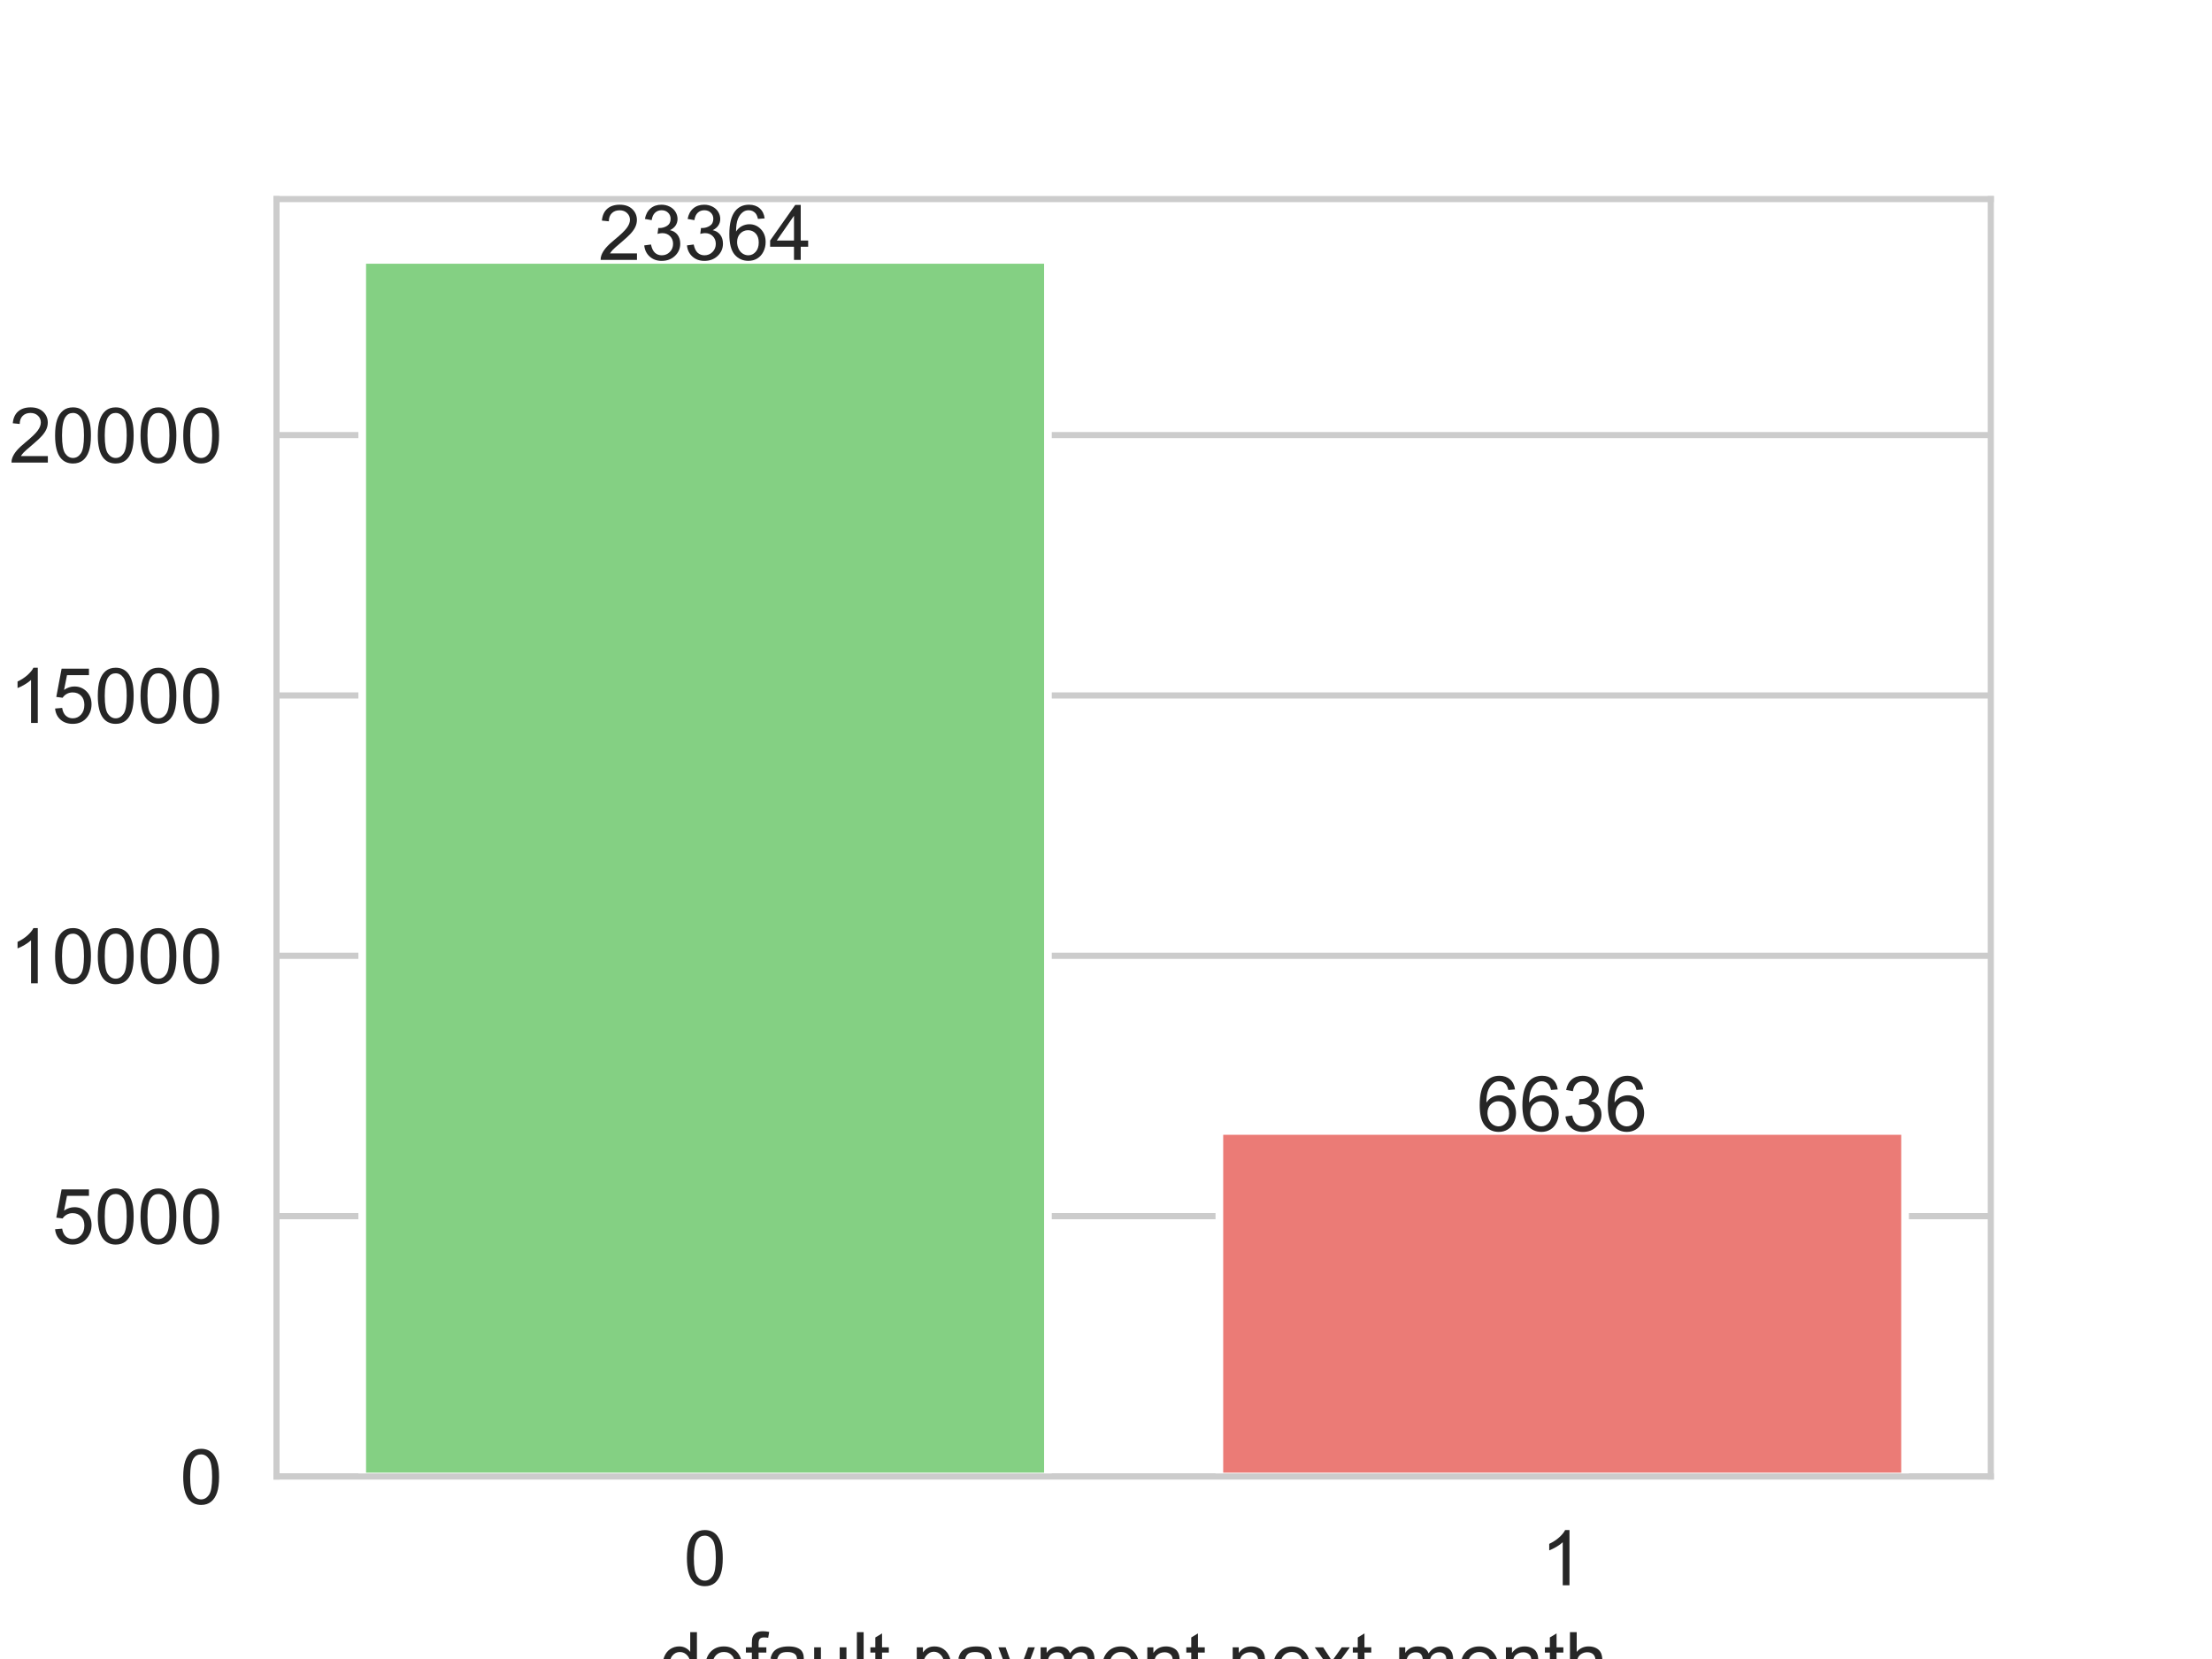
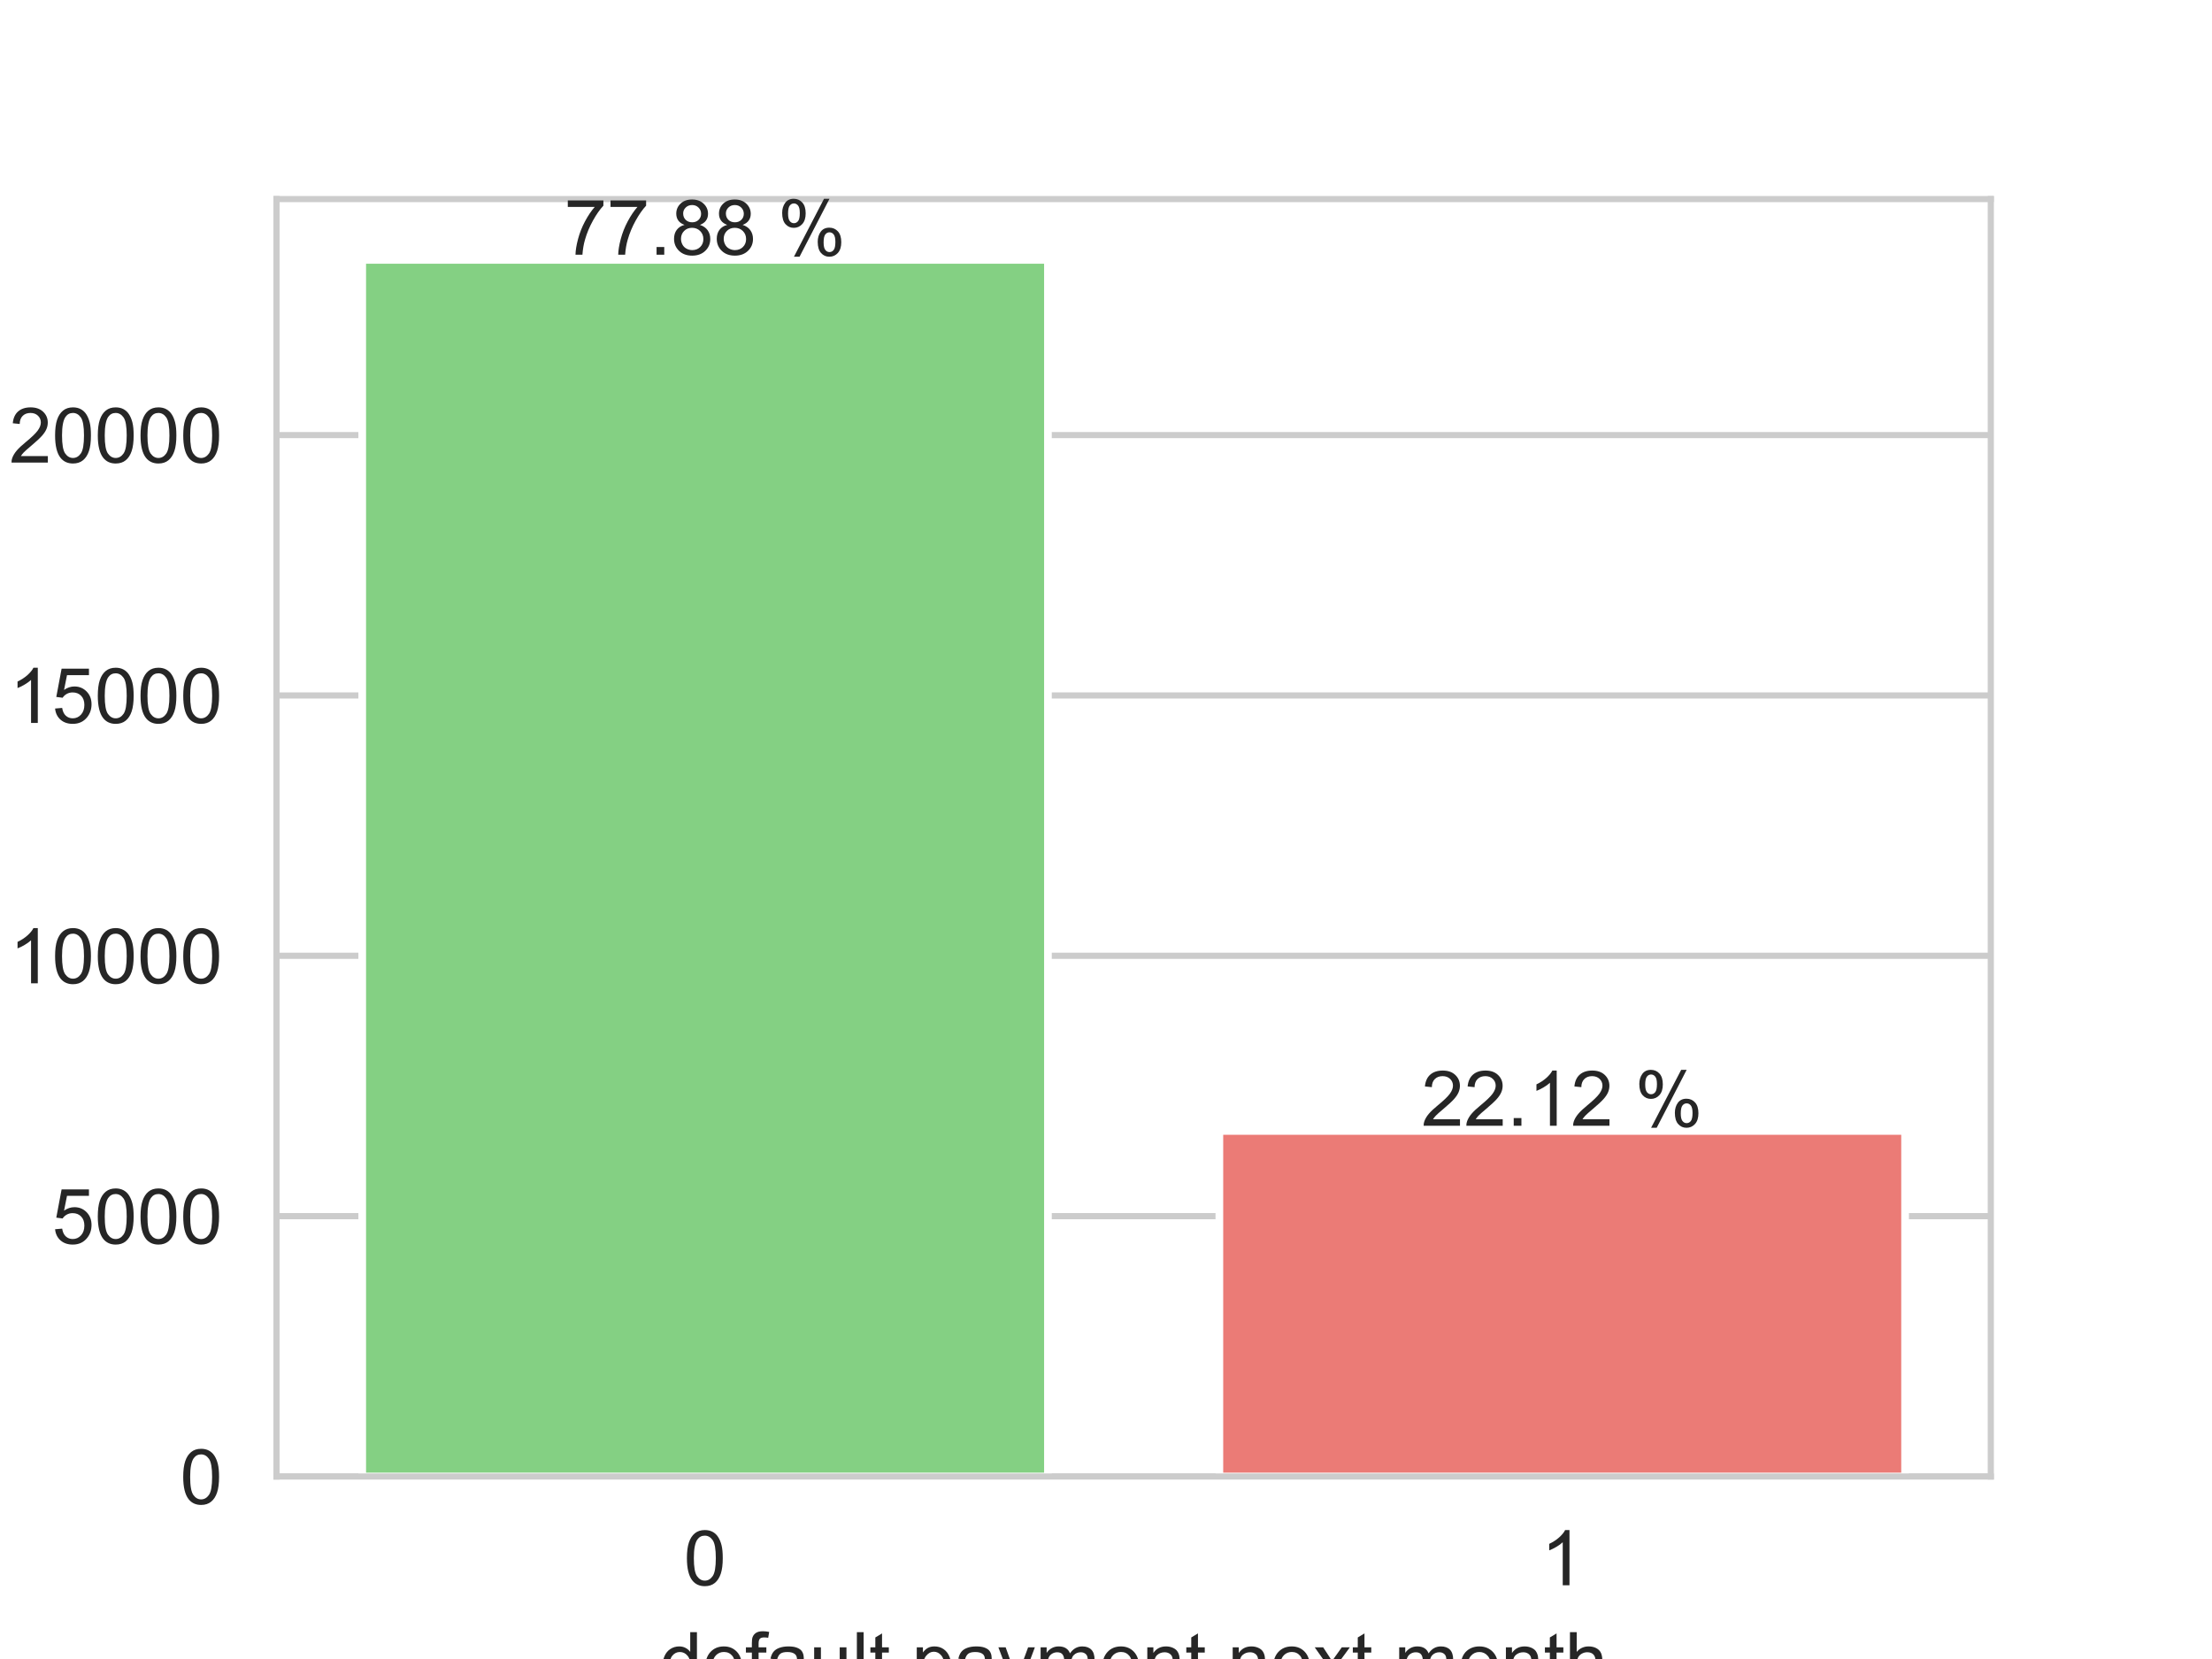
<svg xmlns="http://www.w3.org/2000/svg" xmlns:xlink="http://www.w3.org/1999/xlink" height="216pt" version="1.1" viewBox="0 0 288 216" width="288pt">
  <defs>
    <style type="text/css">*{stroke-linecap:butt;stroke-linejoin:round;}</style>
  </defs>
  <g id="figure_1">
    <g id="patch_1">
      <path d="M 0 216  L 288 216  L 288 0  L 0 0  z " style="fill:#ffffff;" />
    </g>
    <g id="axes_1">
      <g id="patch_2">
        <path d="M 36 192.24  L 259.2 192.24  L 259.2 25.92  L 36 25.92  z " style="fill:#ffffff;" />
      </g>
      <g id="matplotlib.axis_1">
        <g id="xtick_1">
          <g id="text_1">
            <g style="fill:#262626;" transform="translate(89.01953 206.3978)scale(0.1 -0.1)">
              <defs>
                <path d="M 4.156 35.297  Q 4.156 48 6.766 55.734  Q 9.375 63.484 14.516 67.672  Q 19.672 71.875 27.484 71.875  Q 33.25 71.875 37.594 69.547  Q 41.938 67.234 44.766 62.859  Q 47.609 58.5 49.219 52.219  Q 50.828 45.953 50.828 35.297  Q 50.828 22.703 48.234 14.969  Q 45.656 7.234 40.5 3  Q 35.359 -1.219 27.484 -1.219  Q 17.141 -1.219 11.234 6.203  Q 4.156 15.141 4.156 35.297  z M 13.188 35.297  Q 13.188 17.672 17.312 11.828  Q 21.438 6 27.484 6  Q 33.547 6 37.672 11.859  Q 41.797 17.719 41.797 35.297  Q 41.797 52.984 37.672 58.781  Q 33.547 64.594 27.391 64.594  Q 21.344 64.594 17.719 59.469  Q 13.188 52.938 13.188 35.297  z " id="ArialMT-48" />
              </defs>
              <use xlink:href="#ArialMT-48" />
            </g>
          </g>
        </g>
        <g id="xtick_2">
          <g id="text_2">
            <g style="fill:#262626;" transform="translate(200.6195 206.3978)scale(0.1 -0.1)">
              <defs>
                <path d="M 37.25 0  L 28.469 0  L 28.469 56  Q 25.297 52.984 20.141 49.953  Q 14.984 46.922 10.891 45.406  L 10.891 53.906  Q 18.266 57.375 23.781 62.297  Q 29.297 67.234 31.594 71.875  L 37.25 71.875  z " id="ArialMT-49" />
              </defs>
              <use xlink:href="#ArialMT-49" />
            </g>
          </g>
        </g>
        <g id="text_3">
          <g style="fill:#262626;" transform="translate(85.90078 219.665)scale(0.1 -0.1)">
            <defs>
              <path d="M 40.234 0  L 40.234 6.547  Q 35.297 -1.172 25.734 -1.172  Q 19.531 -1.172 14.328 2.25  Q 9.125 5.672 6.266 11.797  Q 3.422 17.922 3.422 25.875  Q 3.422 33.641 6 39.969  Q 8.594 46.297 13.766 49.656  Q 18.953 53.031 25.344 53.031  Q 30.031 53.031 33.688 51.047  Q 37.359 49.078 39.656 45.906  L 39.656 71.578  L 48.391 71.578  L 48.391 0  z M 12.453 25.875  Q 12.453 15.922 16.641 10.984  Q 20.844 6.062 26.562 6.062  Q 32.328 6.062 36.344 10.766  Q 40.375 15.484 40.375 25.141  Q 40.375 35.797 36.266 40.766  Q 32.172 45.75 26.172 45.75  Q 20.312 45.75 16.375 40.969  Q 12.453 36.188 12.453 25.875  z " id="ArialMT-100" />
              <path d="M 42.094 16.703  L 51.172 15.578  Q 49.031 7.625 43.219 3.219  Q 37.406 -1.172 28.375 -1.172  Q 17 -1.172 10.328 5.828  Q 3.656 12.844 3.656 25.484  Q 3.656 38.578 10.391 45.797  Q 17.141 53.031 27.875 53.031  Q 38.281 53.031 44.875 45.953  Q 51.469 38.875 51.469 26.031  Q 51.469 25.25 51.422 23.688  L 12.75 23.688  Q 13.234 15.141 17.578 10.594  Q 21.922 6.062 28.422 6.062  Q 33.25 6.062 36.672 8.594  Q 40.094 11.141 42.094 16.703  z M 13.234 30.906  L 42.188 30.906  Q 41.609 37.453 38.875 40.719  Q 34.672 45.797 27.984 45.797  Q 21.922 45.797 17.797 41.75  Q 13.672 37.703 13.234 30.906  z " id="ArialMT-101" />
              <path d="M 8.688 0  L 8.688 45.016  L 0.922 45.016  L 0.922 51.859  L 8.688 51.859  L 8.688 57.375  Q 8.688 62.594 9.625 65.141  Q 10.891 68.562 14.078 70.672  Q 17.281 72.797 23.047 72.797  Q 26.766 72.797 31.25 71.922  L 29.938 64.266  Q 27.203 64.75 24.75 64.75  Q 20.75 64.75 19.094 63.031  Q 17.438 61.328 17.438 56.641  L 17.438 51.859  L 27.547 51.859  L 27.547 45.016  L 17.438 45.016  L 17.438 0  z " id="ArialMT-102" />
              <path d="M 40.438 6.391  Q 35.547 2.25 31.031 0.531  Q 26.516 -1.172 21.344 -1.172  Q 12.797 -1.172 8.203 3  Q 3.609 7.172 3.609 13.672  Q 3.609 17.484 5.344 20.625  Q 7.078 23.781 9.891 25.688  Q 12.703 27.594 16.219 28.562  Q 18.797 29.25 24.031 29.891  Q 34.672 31.156 39.703 32.906  Q 39.75 34.719 39.75 35.203  Q 39.75 40.578 37.25 42.781  Q 33.891 45.75 27.25 45.75  Q 21.047 45.75 18.094 43.578  Q 15.141 41.406 13.719 35.891  L 5.125 37.062  Q 6.297 42.578 8.984 45.969  Q 11.672 49.359 16.75 51.188  Q 21.828 53.031 28.516 53.031  Q 35.156 53.031 39.297 51.469  Q 43.453 49.906 45.406 47.531  Q 47.359 45.172 48.141 41.547  Q 48.578 39.312 48.578 33.453  L 48.578 21.734  Q 48.578 9.469 49.141 6.219  Q 49.703 2.984 51.375 0  L 42.188 0  Q 40.828 2.734 40.438 6.391  z M 39.703 26.031  Q 34.906 24.078 25.344 22.703  Q 19.922 21.922 17.672 20.938  Q 15.438 19.969 14.203 18.094  Q 12.984 16.219 12.984 13.922  Q 12.984 10.406 15.641 8.062  Q 18.312 5.719 23.438 5.719  Q 28.516 5.719 32.469 7.938  Q 36.422 10.156 38.281 14.016  Q 39.703 17 39.703 22.797  z " id="ArialMT-97" />
              <path d="M 40.578 0  L 40.578 7.625  Q 34.516 -1.172 24.125 -1.172  Q 19.531 -1.172 15.547 0.578  Q 11.578 2.344 9.641 5  Q 7.719 7.672 6.938 11.531  Q 6.391 14.109 6.391 19.734  L 6.391 51.859  L 15.188 51.859  L 15.188 23.094  Q 15.188 16.219 15.719 13.812  Q 16.547 10.359 19.234 8.375  Q 21.922 6.391 25.875 6.391  Q 29.828 6.391 33.297 8.422  Q 36.766 10.453 38.203 13.938  Q 39.656 17.438 39.656 24.078  L 39.656 51.859  L 48.438 51.859  L 48.438 0  z " id="ArialMT-117" />
              <path d="M 6.391 0  L 6.391 71.578  L 15.188 71.578  L 15.188 0  z " id="ArialMT-108" />
              <path d="M 25.781 7.859  L 27.047 0.094  Q 23.344 -0.688 20.406 -0.688  Q 15.625 -0.688 12.984 0.828  Q 10.359 2.344 9.281 4.812  Q 8.203 7.281 8.203 15.188  L 8.203 45.016  L 1.766 45.016  L 1.766 51.859  L 8.203 51.859  L 8.203 64.703  L 16.938 69.969  L 16.938 51.859  L 25.781 51.859  L 25.781 45.016  L 16.938 45.016  L 16.938 14.703  Q 16.938 10.938 17.406 9.859  Q 17.875 8.797 18.922 8.156  Q 19.969 7.516 21.922 7.516  Q 23.391 7.516 25.781 7.859  z " id="ArialMT-116" />
              <path id="ArialMT-32" />
              <path d="M 6.594 -19.875  L 6.594 51.859  L 14.594 51.859  L 14.594 45.125  Q 17.438 49.078 21 51.047  Q 24.562 53.031 29.641 53.031  Q 36.281 53.031 41.359 49.609  Q 46.438 46.188 49.016 39.953  Q 51.609 33.734 51.609 26.312  Q 51.609 18.359 48.75 11.984  Q 45.906 5.609 40.453 2.219  Q 35.016 -1.172 29 -1.172  Q 24.609 -1.172 21.109 0.688  Q 17.625 2.547 15.375 5.375  L 15.375 -19.875  z M 14.547 25.641  Q 14.547 15.625 18.594 10.844  Q 22.656 6.062 28.422 6.062  Q 34.281 6.062 38.453 11.016  Q 42.625 15.969 42.625 26.375  Q 42.625 36.281 38.547 41.203  Q 34.469 46.141 28.812 46.141  Q 23.188 46.141 18.859 40.891  Q 14.547 35.641 14.547 25.641  z " id="ArialMT-112" />
              <path d="M 6.203 -19.969  L 5.219 -11.719  Q 8.109 -12.5 10.25 -12.5  Q 13.188 -12.5 14.938 -11.516  Q 16.703 -10.547 17.828 -8.797  Q 18.656 -7.469 20.516 -2.25  Q 20.75 -1.516 21.297 -0.094  L 1.609 51.859  L 11.078 51.859  L 21.875 21.828  Q 23.969 16.109 25.641 9.812  Q 27.156 15.875 29.25 21.625  L 40.328 51.859  L 49.125 51.859  L 29.391 -0.875  Q 26.219 -9.422 24.469 -12.641  Q 22.125 -17 19.094 -19.016  Q 16.062 -21.047 11.859 -21.047  Q 9.328 -21.047 6.203 -19.969  z " id="ArialMT-121" />
              <path d="M 6.594 0  L 6.594 51.859  L 14.453 51.859  L 14.453 44.578  Q 16.891 48.391 20.938 50.703  Q 25 53.031 30.172 53.031  Q 35.938 53.031 39.625 50.641  Q 43.312 48.25 44.828 43.953  Q 50.984 53.031 60.844 53.031  Q 68.562 53.031 72.703 48.75  Q 76.859 44.484 76.859 35.594  L 76.859 0  L 68.109 0  L 68.109 32.672  Q 68.109 37.938 67.25 40.25  Q 66.406 42.578 64.156 43.984  Q 61.922 45.406 58.891 45.406  Q 53.422 45.406 49.797 41.766  Q 46.188 38.141 46.188 30.125  L 46.188 0  L 37.406 0  L 37.406 33.688  Q 37.406 39.547 35.25 42.469  Q 33.109 45.406 28.219 45.406  Q 24.516 45.406 21.359 43.453  Q 18.219 41.5 16.797 37.734  Q 15.375 33.984 15.375 26.906  L 15.375 0  z " id="ArialMT-109" />
              <path d="M 6.594 0  L 6.594 51.859  L 14.5 51.859  L 14.5 44.484  Q 20.219 53.031 31 53.031  Q 35.688 53.031 39.625 51.344  Q 43.562 49.656 45.516 46.922  Q 47.469 44.188 48.25 40.438  Q 48.734 37.984 48.734 31.891  L 48.734 0  L 39.938 0  L 39.938 31.547  Q 39.938 36.922 38.906 39.578  Q 37.891 42.234 35.281 43.812  Q 32.672 45.406 29.156 45.406  Q 23.531 45.406 19.453 41.844  Q 15.375 38.281 15.375 28.328  L 15.375 0  z " id="ArialMT-110" />
              <path d="M 0.734 0  L 19.672 26.953  L 2.156 51.859  L 13.141 51.859  L 21.094 39.703  Q 23.344 36.234 24.703 33.891  Q 26.859 37.109 28.656 39.594  L 37.406 51.859  L 47.906 51.859  L 29.984 27.438  L 49.266 0  L 38.484 0  L 27.828 16.109  L 25 20.453  L 11.375 0  z " id="ArialMT-120" />
              <path d="M 3.328 25.922  Q 3.328 40.328 11.328 47.266  Q 18.016 53.031 27.641 53.031  Q 38.328 53.031 45.109 46.016  Q 51.906 39.016 51.906 26.656  Q 51.906 16.656 48.906 10.906  Q 45.906 5.172 40.156 2  Q 34.422 -1.172 27.641 -1.172  Q 16.75 -1.172 10.031 5.812  Q 3.328 12.797 3.328 25.922  z M 12.359 25.922  Q 12.359 15.969 16.703 11.016  Q 21.047 6.062 27.641 6.062  Q 34.188 6.062 38.531 11.031  Q 42.875 16.016 42.875 26.219  Q 42.875 35.844 38.5 40.797  Q 34.125 45.75 27.641 45.75  Q 21.047 45.75 16.703 40.812  Q 12.359 35.891 12.359 25.922  z " id="ArialMT-111" />
              <path d="M 6.594 0  L 6.594 71.578  L 15.375 71.578  L 15.375 45.906  Q 21.531 53.031 30.906 53.031  Q 36.672 53.031 40.922 50.75  Q 45.172 48.484 47 44.484  Q 48.828 40.484 48.828 32.859  L 48.828 0  L 40.047 0  L 40.047 32.859  Q 40.047 39.453 37.188 42.453  Q 34.328 45.453 29.109 45.453  Q 25.203 45.453 21.75 43.422  Q 18.312 41.406 16.844 37.938  Q 15.375 34.469 15.375 28.375  L 15.375 0  z " id="ArialMT-104" />
            </defs>
            <use xlink:href="#ArialMT-100" />
            <use x="55.615" xlink:href="#ArialMT-101" />
            <use x="111.23" xlink:href="#ArialMT-102" />
            <use x="139.014" xlink:href="#ArialMT-97" />
            <use x="194.629" xlink:href="#ArialMT-117" />
            <use x="250.244" xlink:href="#ArialMT-108" />
            <use x="272.461" xlink:href="#ArialMT-116" />
            <use x="300.244" xlink:href="#ArialMT-32" />
            <use x="328.027" xlink:href="#ArialMT-112" />
            <use x="383.643" xlink:href="#ArialMT-97" />
            <use x="439.258" xlink:href="#ArialMT-121" />
            <use x="489.258" xlink:href="#ArialMT-109" />
            <use x="572.559" xlink:href="#ArialMT-101" />
            <use x="628.174" xlink:href="#ArialMT-110" />
            <use x="683.789" xlink:href="#ArialMT-116" />
            <use x="711.572" xlink:href="#ArialMT-32" />
            <use x="739.355" xlink:href="#ArialMT-110" />
            <use x="794.971" xlink:href="#ArialMT-101" />
            <use x="850.586" xlink:href="#ArialMT-120" />
            <use x="900.586" xlink:href="#ArialMT-116" />
            <use x="928.369" xlink:href="#ArialMT-32" />
            <use x="956.152" xlink:href="#ArialMT-109" />
            <use x="1039.453" xlink:href="#ArialMT-111" />
            <use x="1095.068" xlink:href="#ArialMT-110" />
            <use x="1150.684" xlink:href="#ArialMT-116" />
            <use x="1178.467" xlink:href="#ArialMT-104" />
          </g>
        </g>
      </g>
      <g id="matplotlib.axis_2">
        <g id="ytick_1">
          <g id="line2d_1">
-             <path clip-path="url(#pd6cb4cd03d)" d="M 36 192.24  L 259.2 192.24  " style="fill:none;stroke:#cccccc;stroke-linecap:round;stroke-width:0.8;" />
+             <path clip-path="url(#p4aba72ee4d)" d="M 36 192.24  L 259.2 192.24  " style="fill:none;stroke:#cccccc;stroke-linecap:round;stroke-width:0.8;" />
          </g>
          <g id="text_4">
            <g style="fill:#262626;" transform="translate(23.43906 195.8189)scale(0.1 -0.1)">
              <use xlink:href="#ArialMT-48" />
            </g>
          </g>
        </g>
        <g id="ytick_2">
          <g id="line2d_2">
-             <path clip-path="url(#pd6cb4cd03d)" d="M 36 158.342  L 259.2 158.342  " style="fill:none;stroke:#cccccc;stroke-linecap:round;stroke-width:0.8;" />
+             <path clip-path="url(#p4aba72ee4d)" d="M 36 158.342  L 259.2 158.342  " style="fill:none;stroke:#cccccc;stroke-linecap:round;stroke-width:0.8;" />
          </g>
          <g id="text_5">
            <g style="fill:#262626;" transform="translate(6.75625 161.9206)scale(0.1 -0.1)">
              <defs>
                <path d="M 4.156 18.75  L 13.375 19.531  Q 14.406 12.797 18.141 9.391  Q 21.875 6 27.156 6  Q 33.5 6 37.891 10.781  Q 42.281 15.578 42.281 23.484  Q 42.281 31 38.062 35.344  Q 33.844 39.703 27 39.703  Q 22.75 39.703 19.328 37.766  Q 15.922 35.844 13.969 32.766  L 5.719 33.844  L 12.641 70.609  L 48.25 70.609  L 48.25 62.203  L 19.672 62.203  L 15.828 42.969  Q 22.266 47.469 29.344 47.469  Q 38.719 47.469 45.156 40.969  Q 51.609 34.469 51.609 24.266  Q 51.609 14.547 45.953 7.469  Q 39.062 -1.219 27.156 -1.219  Q 17.391 -1.219 11.203 4.25  Q 5.031 9.719 4.156 18.75  z " id="ArialMT-53" />
              </defs>
              <use xlink:href="#ArialMT-53" />
              <use x="55.615" xlink:href="#ArialMT-48" />
              <use x="111.23" xlink:href="#ArialMT-48" />
              <use x="166.846" xlink:href="#ArialMT-48" />
            </g>
          </g>
        </g>
        <g id="ytick_3">
          <g id="line2d_3">
-             <path clip-path="url(#pd6cb4cd03d)" d="M 36 124.443  L 259.2 124.443  " style="fill:none;stroke:#cccccc;stroke-linecap:round;stroke-width:0.8;" />
+             <path clip-path="url(#p4aba72ee4d)" d="M 36 124.443  L 259.2 124.443  " style="fill:none;stroke:#cccccc;stroke-linecap:round;stroke-width:0.8;" />
          </g>
          <g id="text_6">
            <g style="fill:#262626;" transform="translate(1.195312 128.0223)scale(0.1 -0.1)">
              <use xlink:href="#ArialMT-49" />
              <use x="55.615" xlink:href="#ArialMT-48" />
              <use x="111.23" xlink:href="#ArialMT-48" />
              <use x="166.846" xlink:href="#ArialMT-48" />
              <use x="222.461" xlink:href="#ArialMT-48" />
            </g>
          </g>
        </g>
        <g id="ytick_4">
          <g id="line2d_4">
-             <path clip-path="url(#pd6cb4cd03d)" d="M 36 90.545  L 259.2 90.545  " style="fill:none;stroke:#cccccc;stroke-linecap:round;stroke-width:0.8;" />
+             <path clip-path="url(#p4aba72ee4d)" d="M 36 90.545  L 259.2 90.545  " style="fill:none;stroke:#cccccc;stroke-linecap:round;stroke-width:0.8;" />
          </g>
          <g id="text_7">
            <g style="fill:#262626;" transform="translate(1.195312 94.12399)scale(0.1 -0.1)">
              <use xlink:href="#ArialMT-49" />
              <use x="55.615" xlink:href="#ArialMT-53" />
              <use x="111.23" xlink:href="#ArialMT-48" />
              <use x="166.846" xlink:href="#ArialMT-48" />
              <use x="222.461" xlink:href="#ArialMT-48" />
            </g>
          </g>
        </g>
        <g id="ytick_5">
          <g id="line2d_5">
-             <path clip-path="url(#pd6cb4cd03d)" d="M 36 56.647  L 259.2 56.647  " style="fill:none;stroke:#cccccc;stroke-linecap:round;stroke-width:0.8;" />
+             <path clip-path="url(#p4aba72ee4d)" d="M 36 56.647  L 259.2 56.647  " style="fill:none;stroke:#cccccc;stroke-linecap:round;stroke-width:0.8;" />
          </g>
          <g id="text_8">
            <g style="fill:#262626;" transform="translate(1.195312 60.22569)scale(0.1 -0.1)">
              <defs>
                <path d="M 50.344 8.453  L 50.344 0  L 3.031 0  Q 2.938 3.172 4.047 6.109  Q 5.859 10.938 9.828 15.625  Q 13.812 20.312 21.344 26.469  Q 33.016 36.031 37.109 41.625  Q 41.219 47.219 41.219 52.203  Q 41.219 57.422 37.469 61  Q 33.734 64.594 27.734 64.594  Q 21.391 64.594 17.578 60.781  Q 13.766 56.984 13.719 50.25  L 4.688 51.172  Q 5.609 61.281 11.656 66.578  Q 17.719 71.875 27.938 71.875  Q 38.234 71.875 44.234 66.156  Q 50.25 60.453 50.25 52  Q 50.25 47.703 48.484 43.547  Q 46.734 39.406 42.656 34.812  Q 38.578 30.219 29.109 22.219  Q 21.188 15.578 18.938 13.203  Q 16.703 10.844 15.234 8.453  z " id="ArialMT-50" />
              </defs>
              <use xlink:href="#ArialMT-50" />
              <use x="55.615" xlink:href="#ArialMT-48" />
              <use x="111.23" xlink:href="#ArialMT-48" />
              <use x="166.846" xlink:href="#ArialMT-48" />
              <use x="222.461" xlink:href="#ArialMT-48" />
            </g>
          </g>
        </g>
        <g id="text_9">
          <g style="fill:#262626;" transform="translate(-4.792187 121.3105)rotate(-90)scale(0.1 -0.1)">
            <defs>
              <path d="M 40.438 19  L 49.078 17.875  Q 47.656 8.938 41.812 3.875  Q 35.984 -1.172 27.484 -1.172  Q 16.844 -1.172 10.375 5.781  Q 3.906 12.75 3.906 25.734  Q 3.906 34.125 6.688 40.422  Q 9.469 46.734 15.156 49.875  Q 20.844 53.031 27.547 53.031  Q 35.984 53.031 41.359 48.75  Q 46.734 44.484 48.25 36.625  L 39.703 35.297  Q 38.484 40.531 35.375 43.156  Q 32.281 45.797 27.875 45.797  Q 21.234 45.797 17.078 41.031  Q 12.938 36.281 12.938 25.984  Q 12.938 15.531 16.938 10.797  Q 20.953 6.062 27.391 6.062  Q 32.562 6.062 36.031 9.234  Q 39.5 12.406 40.438 19  z " id="ArialMT-99" />
            </defs>
            <use xlink:href="#ArialMT-99" />
            <use x="50" xlink:href="#ArialMT-111" />
            <use x="105.615" xlink:href="#ArialMT-117" />
            <use x="161.23" xlink:href="#ArialMT-110" />
            <use x="216.846" xlink:href="#ArialMT-116" />
          </g>
        </g>
      </g>
      <g id="patch_3">
-         <path clip-path="url(#pd6cb4cd03d)" d="M 47.16 192.24  L 136.44 192.24  L 136.44 33.84  L 47.16 33.84  z " style="fill:#84d083;stroke:#ffffff;stroke-linejoin:miter;" />
+         <path clip-path="url(#p4aba72ee4d)" d="M 47.16 192.24  L 136.44 192.24  L 136.44 33.84  L 47.16 33.84  z " style="fill:#84d083;stroke:#ffffff;stroke-linejoin:miter;" />
      </g>
      <g id="patch_4">
-         <path clip-path="url(#pd6cb4cd03d)" d="M 158.76 192.24  L 248.04 192.24  L 248.04 147.25  L 158.76 147.25  z " style="fill:#eb7b76;stroke:#ffffff;stroke-linejoin:miter;" />
+         <path clip-path="url(#p4aba72ee4d)" d="M 158.76 192.24  L 248.04 192.24  L 248.04 147.25  L 158.76 147.25  z " style="fill:#eb7b76;stroke:#ffffff;stroke-linejoin:miter;" />
      </g>
      <g id="patch_5">
        <path d="M 36 192.24  L 36 25.92  " style="fill:none;stroke:#cccccc;stroke-linecap:square;stroke-linejoin:miter;stroke-width:0.8;" />
      </g>
      <g id="patch_6">
        <path d="M 259.2 192.24  L 259.2 25.92  " style="fill:none;stroke:#cccccc;stroke-linecap:square;stroke-linejoin:miter;stroke-width:0.8;" />
      </g>
      <g id="patch_7">
        <path d="M 36 192.24  L 259.2 192.24  " style="fill:none;stroke:#cccccc;stroke-linecap:square;stroke-linejoin:miter;stroke-width:0.8;" />
      </g>
      <g id="patch_8">
        <path d="M 36 25.92  L 259.2 25.92  " style="fill:none;stroke:#cccccc;stroke-linecap:square;stroke-linejoin:miter;stroke-width:0.8;" />
      </g>
      <g id="text_10">
-         <g style="fill:#262626;" transform="translate(77.89766 33.83932)scale(0.1 -0.1)">
+         <g style="fill:#262626;" transform="translate(73.45391 33.16203)scale(0.1 -0.1)">
          <defs>
-             <path d="M 4.203 18.891  L 12.984 20.062  Q 14.5 12.594 18.141 9.297  Q 21.781 6 27 6  Q 33.203 6 37.469 10.297  Q 41.75 14.594 41.75 20.953  Q 41.75 27 37.797 30.922  Q 33.844 34.859 27.734 34.859  Q 25.25 34.859 21.531 33.891  L 22.516 41.609  Q 23.391 41.5 23.922 41.5  Q 29.547 41.5 34.031 44.422  Q 38.531 47.359 38.531 53.469  Q 38.531 58.297 35.25 61.469  Q 31.984 64.656 26.812 64.656  Q 21.688 64.656 18.266 61.422  Q 14.844 58.203 13.875 51.766  L 5.078 53.328  Q 6.688 62.156 12.391 67.016  Q 18.109 71.875 26.609 71.875  Q 32.469 71.875 37.391 69.359  Q 42.328 66.844 44.938 62.5  Q 47.562 58.156 47.562 53.266  Q 47.562 48.641 45.062 44.828  Q 42.578 41.016 37.703 38.766  Q 44.047 37.312 47.562 32.688  Q 51.078 28.078 51.078 21.141  Q 51.078 11.766 44.234 5.25  Q 37.406 -1.266 26.953 -1.266  Q 17.531 -1.266 11.297 4.344  Q 5.078 9.969 4.203 18.891  z " id="ArialMT-51" />
-             <path d="M 49.75 54.047  L 41.016 53.375  Q 39.844 58.547 37.703 60.891  Q 34.125 64.656 28.906 64.656  Q 24.703 64.656 21.531 62.312  Q 17.391 59.281 14.984 53.469  Q 12.594 47.656 12.5 36.922  Q 15.672 41.75 20.266 44.094  Q 24.859 46.438 29.891 46.438  Q 38.672 46.438 44.844 39.969  Q 51.031 33.5 51.031 23.25  Q 51.031 16.5 48.125 10.719  Q 45.219 4.938 40.141 1.859  Q 35.062 -1.219 28.609 -1.219  Q 17.625 -1.219 10.688 6.859  Q 3.766 14.938 3.766 33.5  Q 3.766 54.25 11.422 63.672  Q 18.109 71.875 29.438 71.875  Q 37.891 71.875 43.281 67.141  Q 48.688 62.406 49.75 54.047  z M 13.875 23.188  Q 13.875 18.656 15.797 14.5  Q 17.719 10.359 21.188 8.172  Q 24.656 6 28.469 6  Q 34.031 6 38.031 10.484  Q 42.047 14.984 42.047 22.703  Q 42.047 30.125 38.078 34.391  Q 34.125 38.672 28.125 38.672  Q 22.172 38.672 18.016 34.391  Q 13.875 30.125 13.875 23.188  z " id="ArialMT-54" />
-             <path d="M 32.328 0  L 32.328 17.141  L 1.266 17.141  L 1.266 25.203  L 33.938 71.578  L 41.109 71.578  L 41.109 25.203  L 50.781 25.203  L 50.781 17.141  L 41.109 17.141  L 41.109 0  z M 32.328 25.203  L 32.328 57.469  L 9.906 25.203  z " id="ArialMT-52" />
+             <path d="M 4.734 62.203  L 4.734 70.656  L 51.078 70.656  L 51.078 63.812  Q 44.234 56.547 37.516 44.484  Q 30.812 32.422 27.156 19.672  Q 24.516 10.688 23.781 0  L 14.75 0  Q 14.891 8.453 18.062 20.406  Q 21.234 32.375 27.172 43.484  Q 33.109 54.594 39.797 62.203  z " id="ArialMT-55" />
+             <path d="M 9.078 0  L 9.078 10.016  L 19.094 10.016  L 19.094 0  z " id="ArialMT-46" />
+             <path d="M 17.672 38.812  Q 12.203 40.828 9.562 44.531  Q 6.938 48.25 6.938 53.422  Q 6.938 61.234 12.547 66.547  Q 18.172 71.875 27.484 71.875  Q 36.859 71.875 42.578 66.422  Q 48.297 60.984 48.297 53.172  Q 48.297 48.188 45.672 44.5  Q 43.062 40.828 37.75 38.812  Q 44.344 36.672 47.781 31.875  Q 51.219 27.094 51.219 20.453  Q 51.219 11.281 44.719 5.031  Q 38.234 -1.219 27.641 -1.219  Q 17.047 -1.219 10.547 5.047  Q 4.047 11.328 4.047 20.703  Q 4.047 27.688 7.594 32.391  Q 11.141 37.109 17.672 38.812  z M 15.922 53.719  Q 15.922 48.641 19.188 45.406  Q 22.469 42.188 27.688 42.188  Q 32.766 42.188 36.016 45.375  Q 39.266 48.578 39.266 53.219  Q 39.266 58.062 35.906 61.359  Q 32.562 64.656 27.594 64.656  Q 22.562 64.656 19.234 61.422  Q 15.922 58.203 15.922 53.719  z M 13.094 20.656  Q 13.094 16.891 14.875 13.375  Q 16.656 9.859 20.172 7.922  Q 23.688 6 27.734 6  Q 34.031 6 38.125 10.047  Q 42.234 14.109 42.234 20.359  Q 42.234 26.703 38.016 30.859  Q 33.797 35.016 27.438 35.016  Q 21.234 35.016 17.156 30.906  Q 13.094 26.812 13.094 20.656  z " id="ArialMT-56" />
+             <path d="M 5.812 54.391  Q 5.812 62.062 9.672 67.422  Q 13.531 72.797 20.844 72.797  Q 27.594 72.797 32 67.984  Q 36.422 63.188 36.422 53.859  Q 36.422 44.781 31.953 39.875  Q 27.484 34.969 20.953 34.969  Q 14.453 34.969 10.125 39.797  Q 5.812 44.625 5.812 54.391  z M 21.094 66.75  Q 17.828 66.75 15.656 63.906  Q 13.484 61.078 13.484 53.516  Q 13.484 46.625 15.672 43.812  Q 17.875 41.016 21.094 41.016  Q 24.422 41.016 26.594 43.844  Q 28.766 46.688 28.766 54.203  Q 28.766 61.141 26.562 63.938  Q 24.359 66.75 21.094 66.75  z M 21.141 -2.641  L 60.297 72.797  L 67.438 72.797  L 28.422 -2.641  z M 52.094 16.797  Q 52.094 24.516 55.953 29.859  Q 59.812 35.203 67.188 35.203  Q 73.922 35.203 78.344 30.391  Q 82.766 25.594 82.766 16.266  Q 82.766 7.172 78.297 2.266  Q 73.828 -2.641 67.234 -2.641  Q 60.75 -2.641 56.422 2.219  Q 52.094 7.078 52.094 16.797  z M 67.438 29.156  Q 64.109 29.156 61.938 26.312  Q 59.766 23.484 59.766 15.922  Q 59.766 9.078 61.953 6.25  Q 64.156 3.422 67.391 3.422  Q 70.75 3.422 72.922 6.25  Q 75.094 9.078 75.094 16.609  Q 75.094 23.531 72.891 26.344  Q 70.703 29.156 67.438 29.156  z " id="ArialMT-37" />
          </defs>
+           <use xlink:href="#ArialMT-55" />
+           <use x="55.615" xlink:href="#ArialMT-55" />
+           <use x="111.23" xlink:href="#ArialMT-46" />
+           <use x="139.014" xlink:href="#ArialMT-56" />
+           <use x="194.629" xlink:href="#ArialMT-56" />
+           <use x="250.244" xlink:href="#ArialMT-32" />
+           <use x="278.027" xlink:href="#ArialMT-37" />
+         </g>
+       </g>
+       <g id="text_11">
+         <g style="fill:#262626;" transform="translate(185.0539 146.5722)scale(0.1 -0.1)">
          <use xlink:href="#ArialMT-50" />
-           <use x="55.615" xlink:href="#ArialMT-51" />
-           <use x="111.23" xlink:href="#ArialMT-51" />
-           <use x="166.846" xlink:href="#ArialMT-54" />
-           <use x="222.461" xlink:href="#ArialMT-52" />
-         </g>
-       </g>
-       <g id="text_11">
-         <g style="fill:#262626;" transform="translate(192.2781 147.2495)scale(0.1 -0.1)">
-           <use xlink:href="#ArialMT-54" />
-           <use x="55.615" xlink:href="#ArialMT-54" />
-           <use x="111.23" xlink:href="#ArialMT-51" />
-           <use x="166.846" xlink:href="#ArialMT-54" />
+           <use x="55.615" xlink:href="#ArialMT-50" />
+           <use x="111.23" xlink:href="#ArialMT-46" />
+           <use x="139.014" xlink:href="#ArialMT-49" />
+           <use x="194.629" xlink:href="#ArialMT-50" />
+           <use x="250.244" xlink:href="#ArialMT-32" />
+           <use x="278.027" xlink:href="#ArialMT-37" />
        </g>
      </g>
    </g>
  </g>
  <defs>
-     <clipPath id="pd6cb4cd03d">
+     <clipPath id="p4aba72ee4d">
      <rect height="166.32" width="223.2" x="36" y="25.92" />
    </clipPath>
  </defs>
</svg>
